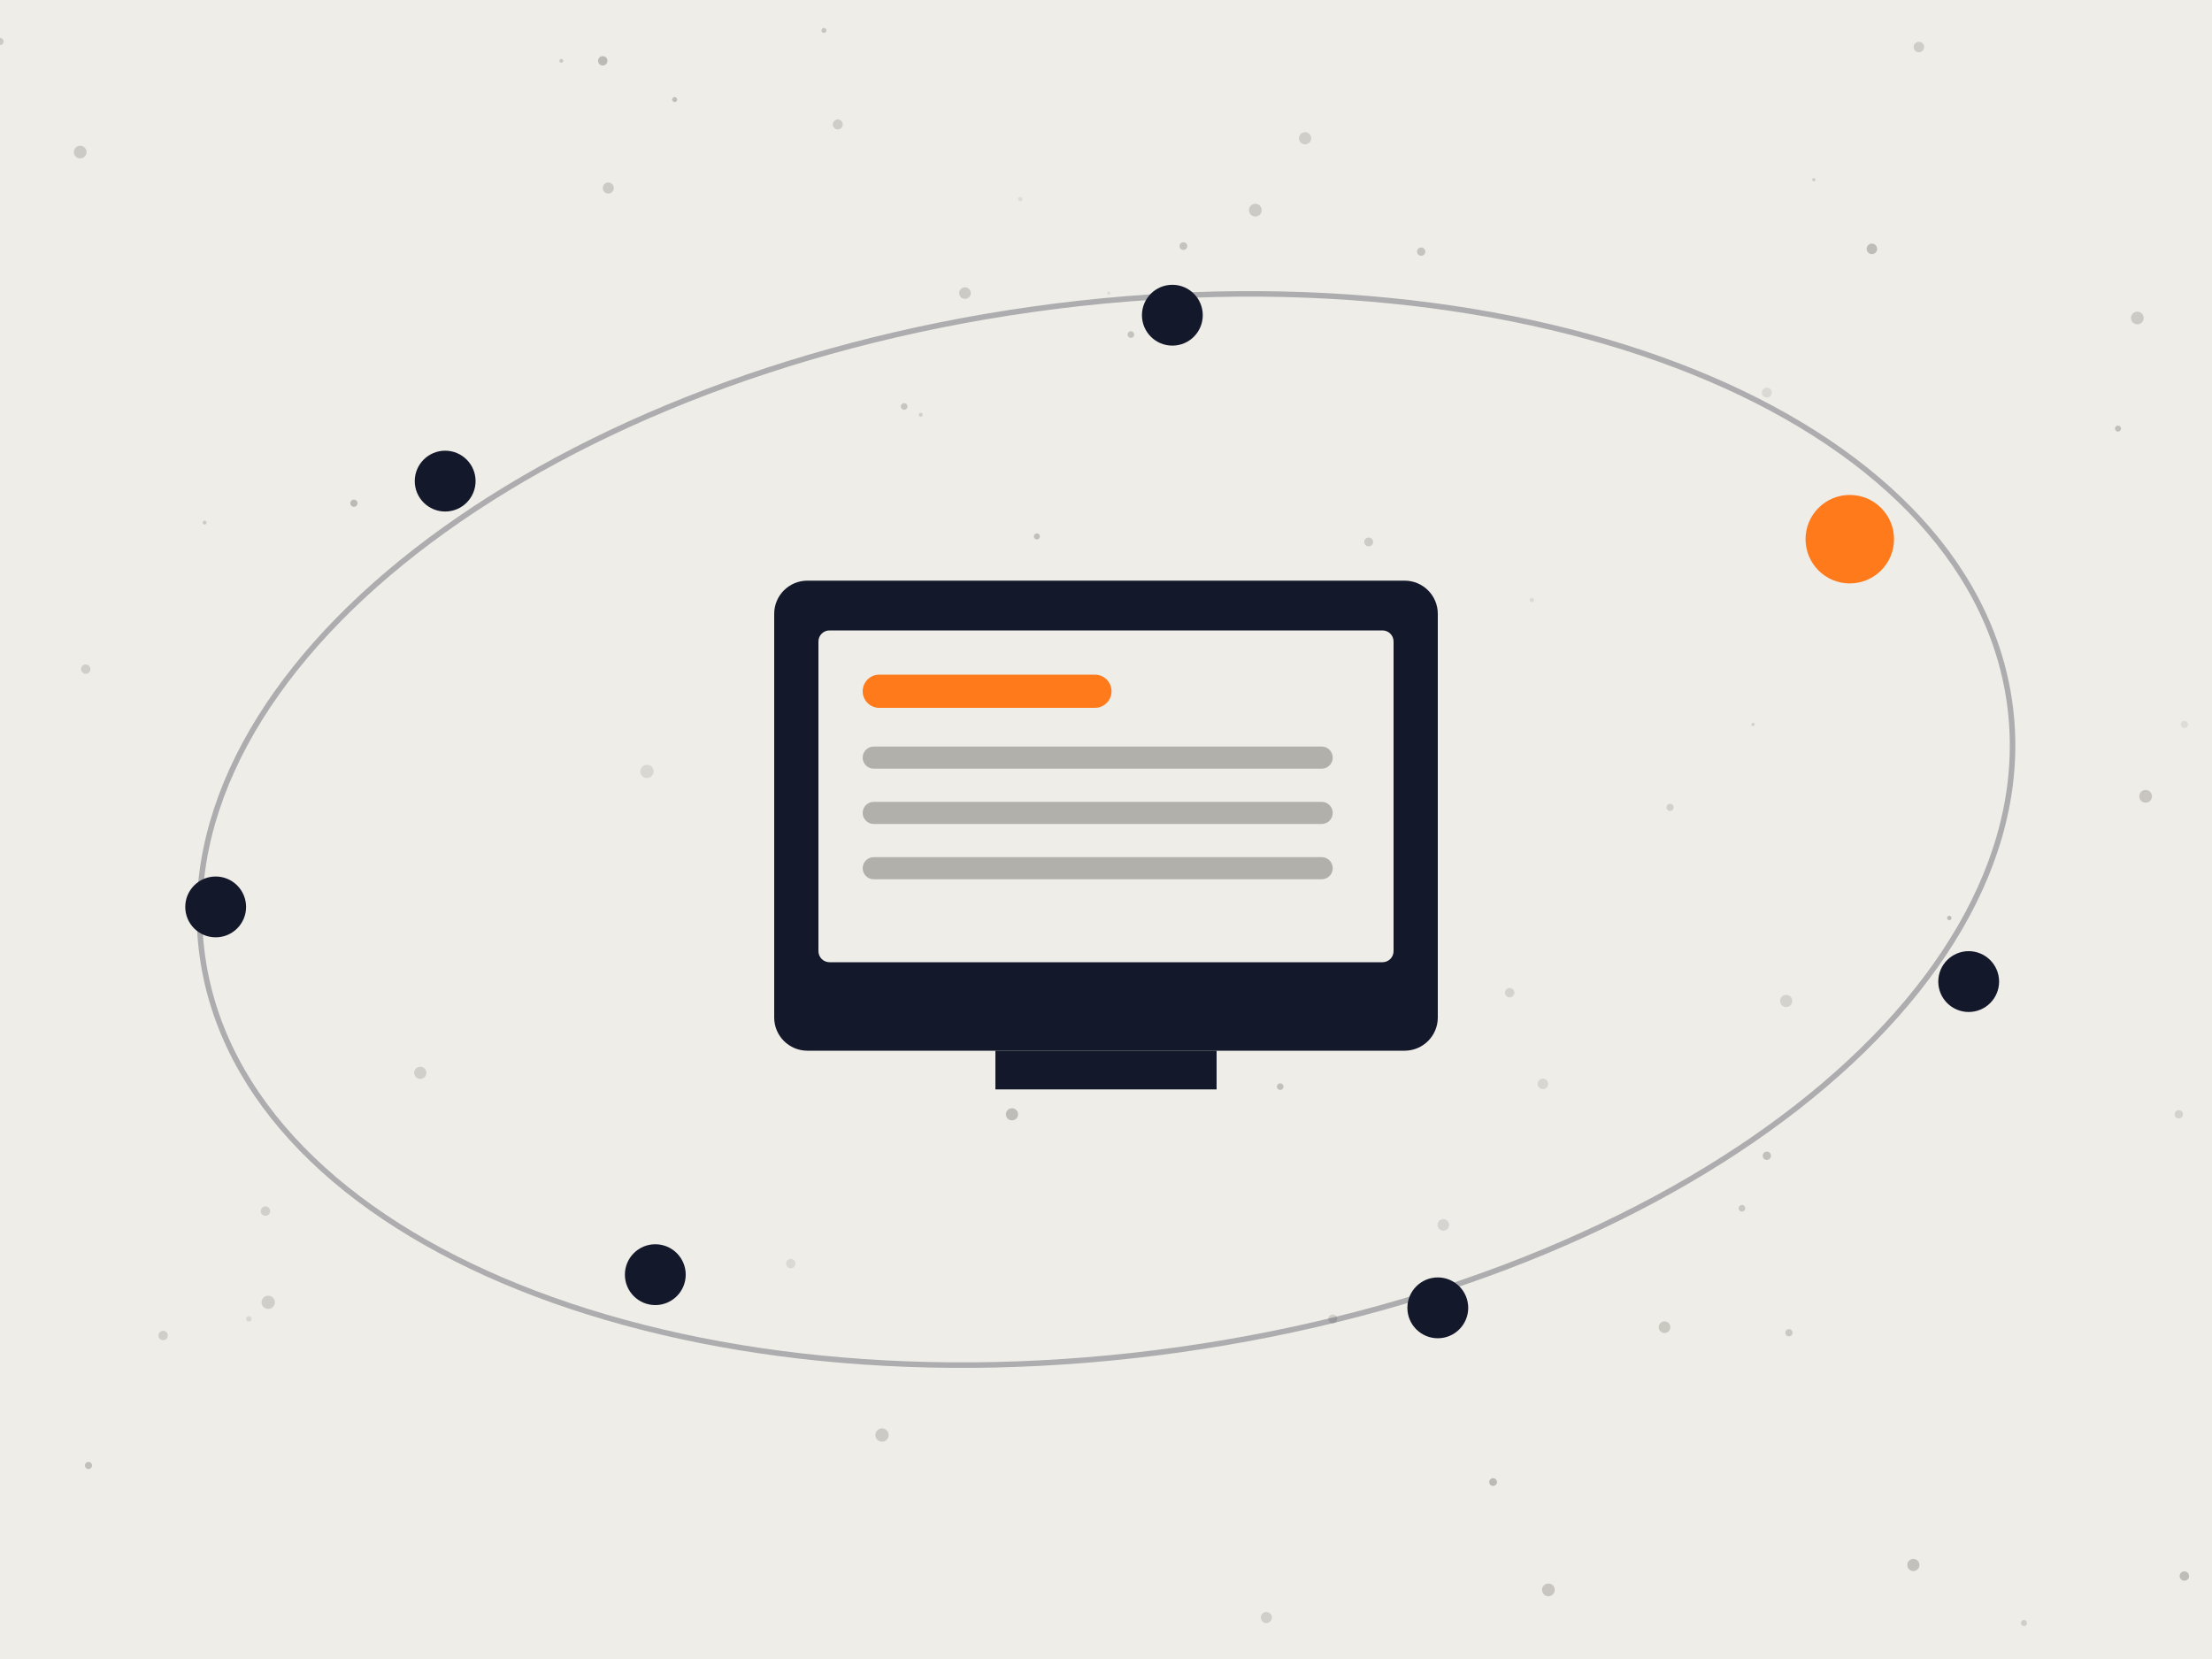
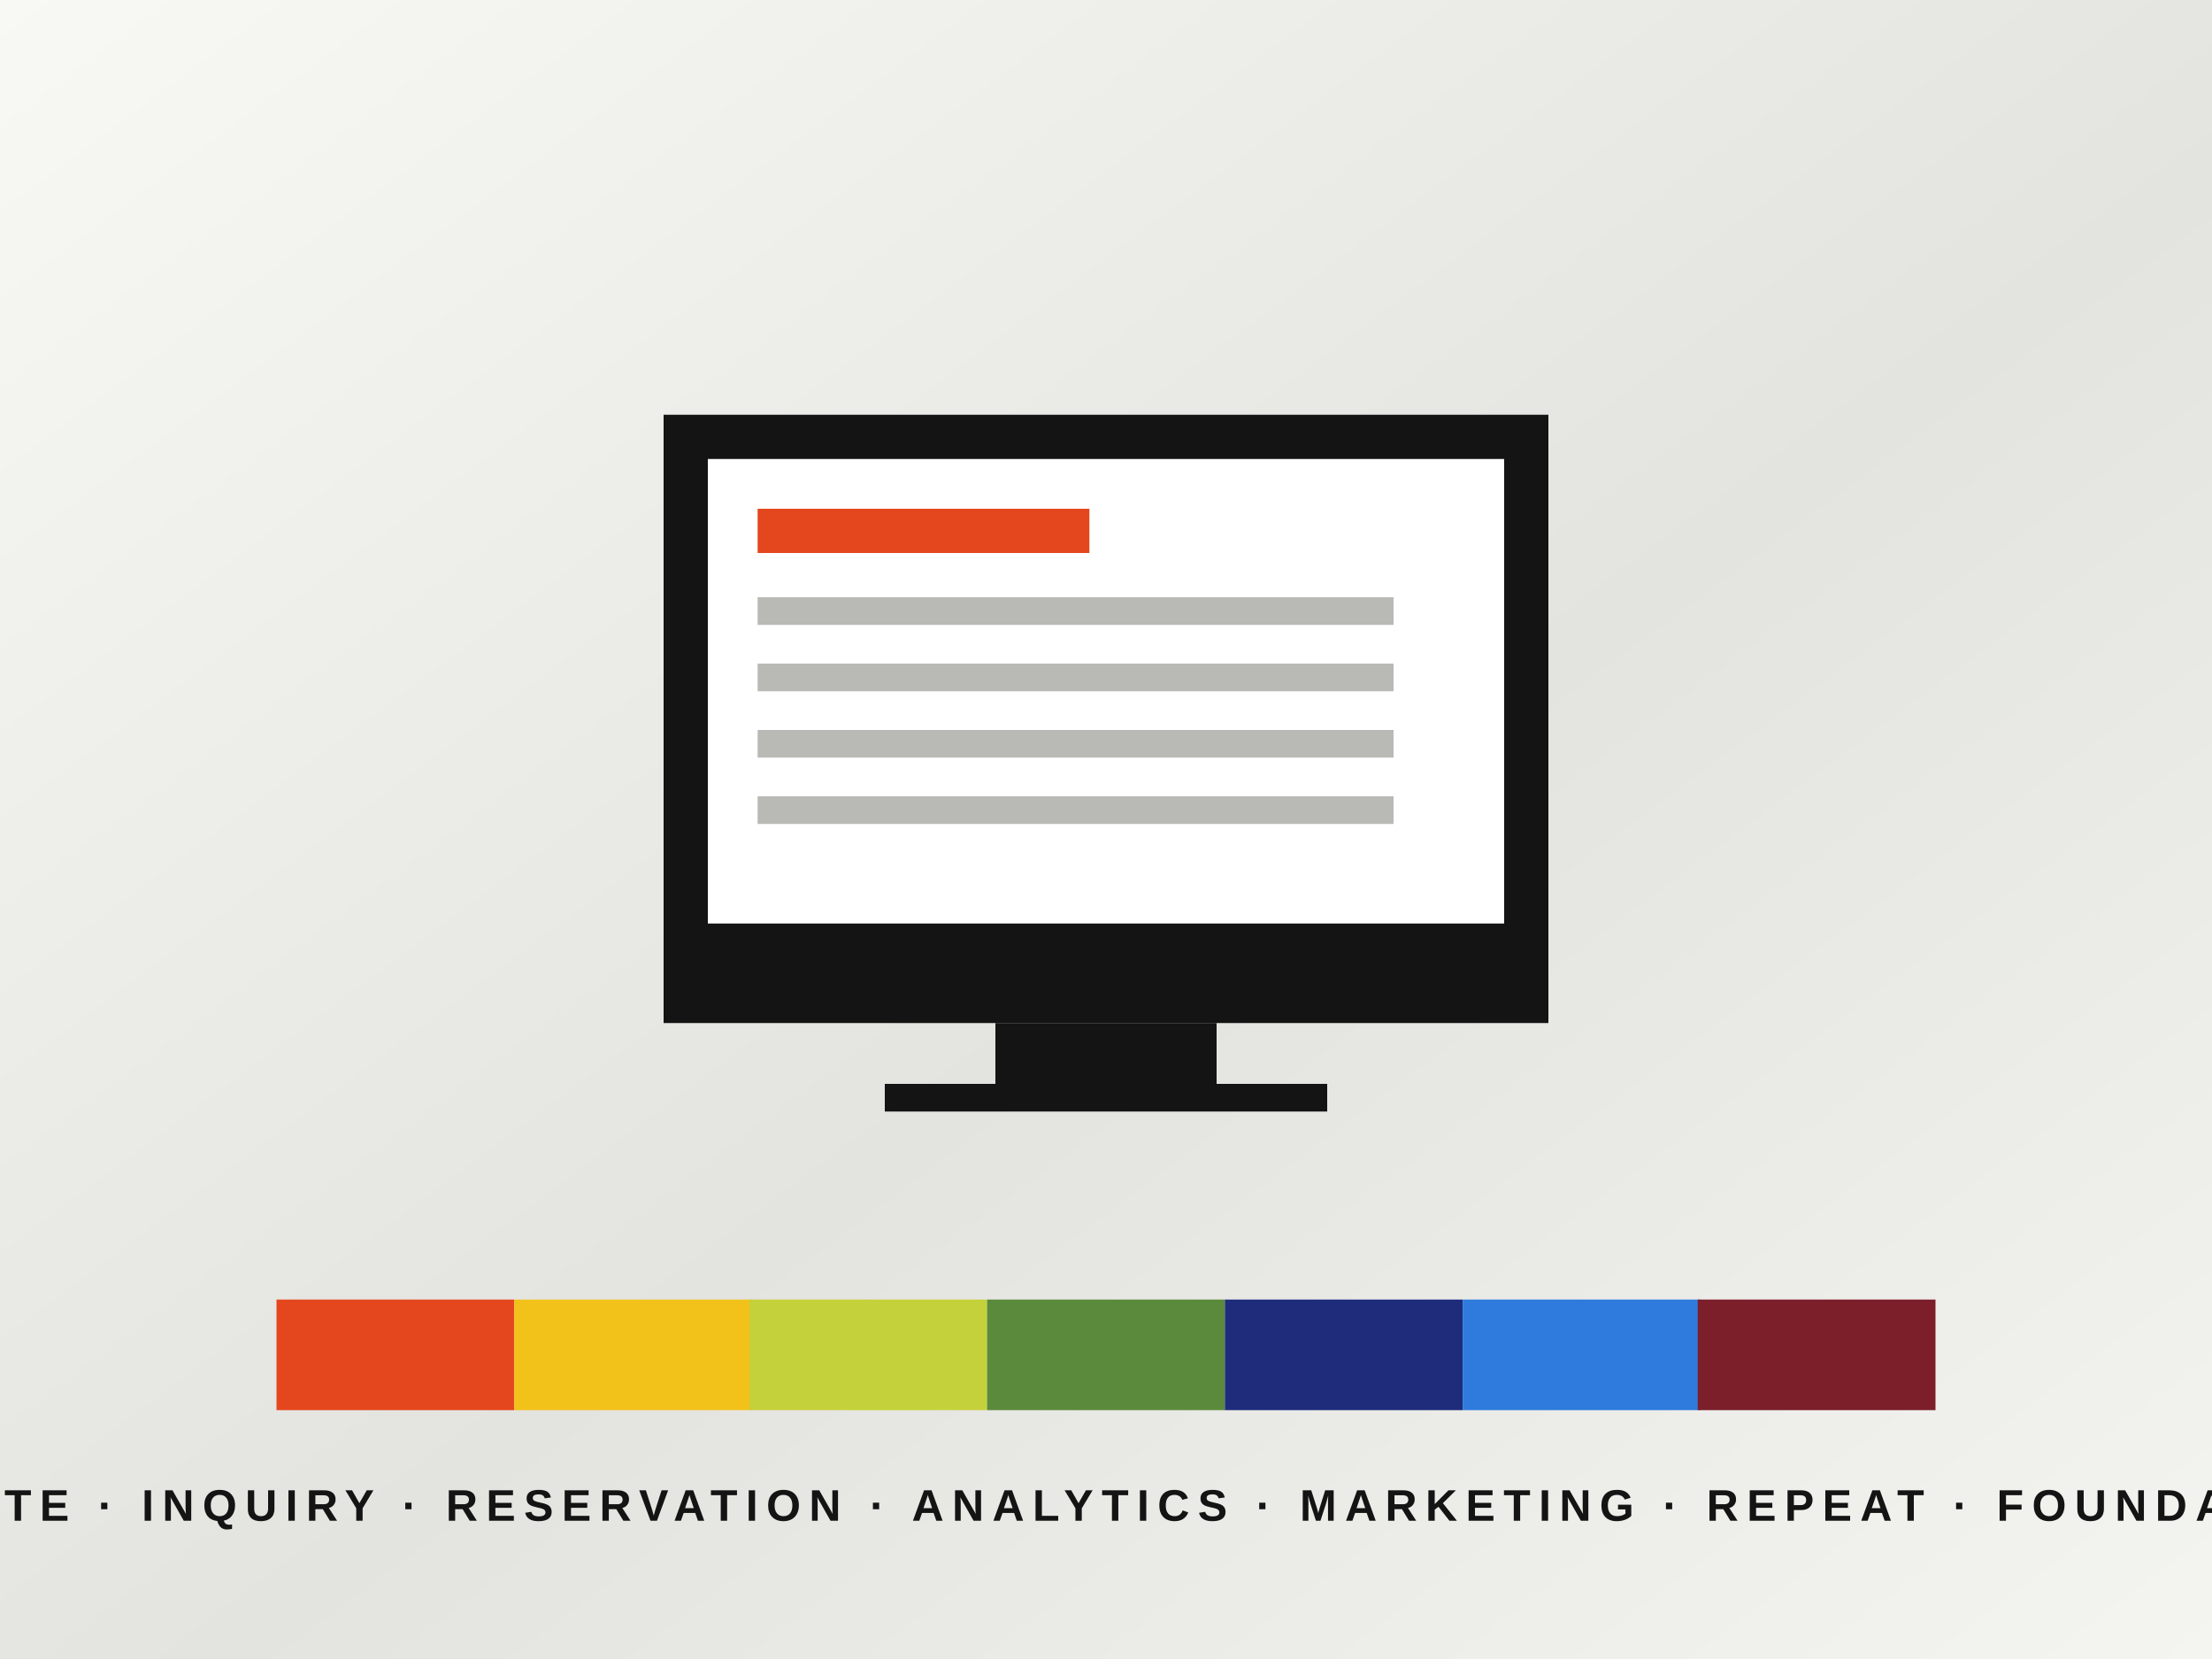
- <svg xmlns="http://www.w3.org/2000/svg" viewBox="0 0 800 600" width="800" height="600" role="img" aria-label="ホームページを中心に7つの機能が軌道を回る図">
-   <rect width="800" height="600" fill="#EEEDE8" />
-   <circle cx="0" cy="15" r="1.3" fill="#8A8780" opacity="0.34" />
-   <circle cx="203" cy="22" r="0.7" fill="#8A8780" opacity="0.36" />
-   <circle cx="499" cy="299" r="2.1" fill="#8A8780" opacity="0.48" />
-   <circle cx="90" cy="477" r="1.0" fill="#8A8780" opacity="0.21" />
-   <circle cx="349" cy="106" r="2.1" fill="#8A8780" opacity="0.34" />
-   <circle cx="482" cy="477" r="1.6" fill="#8A8780" opacity="0.29" />
-   <circle cx="369" cy="72" r="0.8" fill="#8A8780" opacity="0.16" />
-   <circle cx="454" cy="76" r="2.3" fill="#8A8780" opacity="0.34" />
-   <circle cx="29" cy="55" r="2.3" fill="#8A8780" opacity="0.34" />
-   <circle cx="441" cy="238" r="2.0" fill="#8A8780" opacity="0.29" />
-   <circle cx="546" cy="359" r="1.7" fill="#8A8780" opacity="0.26" />
-   <circle cx="788" cy="403" r="1.5" fill="#8A8780" opacity="0.27" />
-   <circle cx="218" cy="22" r="1.7" fill="#8A8780" opacity="0.50" />
-   <circle cx="375" cy="194" r="1.1" fill="#8A8780" opacity="0.44" />
-   <circle cx="152" cy="388" r="2.2" fill="#8A8780" opacity="0.29" />
-   <circle cx="646" cy="362" r="2.2" fill="#8A8780" opacity="0.27" />
-   <circle cx="554" cy="217" r="0.8" fill="#8A8780" opacity="0.18" />
-   <circle cx="639" cy="418" r="1.5" fill="#8A8780" opacity="0.44" />
-   <circle cx="298" cy="11" r="0.9" fill="#8A8780" opacity="0.39" />
-   <circle cx="514" cy="91" r="1.5" fill="#8A8780" opacity="0.40" />
-   <circle cx="32" cy="530" r="1.3" fill="#8A8780" opacity="0.44" />
-   <circle cx="776" cy="288" r="2.3" fill="#8A8780" opacity="0.39" />
-   <circle cx="790" cy="262" r="1.3" fill="#8A8780" opacity="0.17" />
-   <circle cx="59" cy="483" r="1.7" fill="#8A8780" opacity="0.31" />
-   <circle cx="382" cy="213" r="0.9" fill="#8A8780" opacity="0.34" />
-   <circle cx="286" cy="457" r="1.7" fill="#8A8780" opacity="0.19" />
-   <circle cx="428" cy="89" r="1.4" fill="#8A8780" opacity="0.42" />
-   <circle cx="234" cy="279" r="2.4" fill="#8A8780" opacity="0.22" />
-   <circle cx="604" cy="292" r="1.3" fill="#8A8780" opacity="0.28" />
-   <circle cx="540" cy="536" r="1.4" fill="#8A8780" opacity="0.50" />
-   <circle cx="74" cy="189" r="0.7" fill="#8A8780" opacity="0.34" />
-   <circle cx="495" cy="196" r="1.6" fill="#8A8780" opacity="0.33" />
-   <circle cx="128" cy="182" r="1.3" fill="#8A8780" opacity="0.50" />
-   <circle cx="366" cy="403" r="2.2" fill="#8A8780" opacity="0.47" />
-   <circle cx="395" cy="236" r="1.5" fill="#8A8780" opacity="0.31" />
-   <circle cx="458" cy="585" r="2.0" fill="#8A8780" opacity="0.29" />
-   <circle cx="493" cy="241" r="1.1" fill="#8A8780" opacity="0.50" />
-   <circle cx="639" cy="142" r="1.8" fill="#8A8780" opacity="0.19" />
-   <circle cx="719" cy="357" r="1.2" fill="#8A8780" opacity="0.32" />
-   <circle cx="732" cy="587" r="1.1" fill="#8A8780" opacity="0.31" />
-   <circle cx="560" cy="575" r="2.3" fill="#8A8780" opacity="0.39" />
-   <circle cx="522" cy="443" r="2.1" fill="#8A8780" opacity="0.24" />
-   <circle cx="634" cy="262" r="0.6" fill="#8A8780" opacity="0.28" />
-   <circle cx="96" cy="438" r="1.7" fill="#8A8780" opacity="0.29" />
-   <circle cx="656" cy="65" r="0.6" fill="#8A8780" opacity="0.32" />
-   <circle cx="31" cy="242" r="1.7" fill="#8A8780" opacity="0.30" />
-   <circle cx="790" cy="570" r="1.7" fill="#8A8780" opacity="0.47" />
-   <circle cx="602" cy="480" r="2.1" fill="#8A8780" opacity="0.37" />
-   <circle cx="647" cy="482" r="1.3" fill="#8A8780" opacity="0.37" />
-   <circle cx="705" cy="332" r="0.8" fill="#8A8780" opacity="0.49" />
-   <circle cx="677" cy="90" r="1.9" fill="#8A8780" opacity="0.48" />
-   <circle cx="463" cy="393" r="1.2" fill="#8A8780" opacity="0.44" />
-   <circle cx="303" cy="314" r="1.1" fill="#8A8780" opacity="0.21" />
-   <circle cx="97" cy="471" r="2.4" fill="#8A8780" opacity="0.31" />
-   <circle cx="333" cy="150" r="0.7" fill="#8A8780" opacity="0.30" />
-   <circle cx="303" cy="45" r="1.8" fill="#8A8780" opacity="0.32" />
-   <circle cx="327" cy="147" r="1.2" fill="#8A8780" opacity="0.39" />
-   <circle cx="472" cy="50" r="2.2" fill="#8A8780" opacity="0.31" />
-   <circle cx="409" cy="121" r="1.2" fill="#8A8780" opacity="0.41" />
-   <circle cx="766" cy="155" r="1.1" fill="#8A8780" opacity="0.44" />
-   <circle cx="220" cy="68" r="2.0" fill="#8A8780" opacity="0.34" />
-   <circle cx="319" cy="519" r="2.4" fill="#8A8780" opacity="0.34" />
-   <circle cx="401" cy="106" r="0.6" fill="#8A8780" opacity="0.16" />
-   <circle cx="630" cy="437" r="1.2" fill="#8A8780" opacity="0.36" />
-   <circle cx="558" cy="392" r="1.9" fill="#8A8780" opacity="0.23" />
-   <circle cx="244" cy="36" r="0.9" fill="#8A8780" opacity="0.46" />
-   <circle cx="458" cy="288" r="2.3" fill="#8A8780" opacity="0.47" />
-   <circle cx="692" cy="566" r="2.2" fill="#8A8780" opacity="0.43" />
-   <circle cx="773" cy="115" r="2.3" fill="#8A8780" opacity="0.34" />
-   <circle cx="694" cy="17" r="1.9" fill="#8A8780" opacity="0.32" />
-   <rect x="280" y="210" width="240" height="170" rx="12" fill="#14182B" />
-   <rect x="296" y="228" width="208" height="120" rx="4" fill="#EEEDE8" />
-   <rect x="312" y="244" width="90" height="12" rx="6" fill="#FF7A1A" />
-   <rect x="312" y="270" width="170" height="8" rx="4" fill="#8A8780" opacity=".6" />
-   <rect x="312" y="290" width="170" height="8" rx="4" fill="#8A8780" opacity=".6" />
-   <rect x="312" y="310" width="170" height="8" rx="4" fill="#8A8780" opacity=".6" />
-   <rect x="360" y="380" width="80" height="14" fill="#14182B" />
-   <ellipse cx="400" cy="300" rx="330" ry="190" transform="rotate(-8 400 300)" fill="none" stroke="#14182B" stroke-opacity=".3" stroke-width="2" />
-   <circle cx="669" cy="195" r="16" fill="#FF7A1A" />
-   <circle cx="712" cy="355" r="11" fill="#14182B" />
-   <circle cx="520" cy="473" r="11" fill="#14182B" />
-   <circle cx="237" cy="461" r="11" fill="#14182B" />
-   <circle cx="78" cy="328" r="11" fill="#14182B" />
-   <circle cx="161" cy="174" r="11" fill="#14182B" />
-   <circle cx="424" cy="114" r="11" fill="#14182B" />
+ <svg xmlns="http://www.w3.org/2000/svg" viewBox="0 0 800 600" width="800" height="600" role="img" aria-label="ホームページの画面を中心に7つの機能を色ブロックで並べた図">
+   <defs>
+     <linearGradient id="l23" x1="0" y1="0" x2="1" y2="1">
+       <stop offset="0" stop-color="#F8F8F5" />
+       <stop offset=".55" stop-color="#E3E3DF" />
+       <stop offset="1" stop-color="#F4F4F1" />
+     </linearGradient>
+   </defs>
+   <rect width="800" height="600" fill="url(#l23)" />
+   <rect x="240" y="150" width="320" height="220" fill="#141414" />
+   <rect x="256" y="166" width="288" height="168" fill="#fff" />
+   <rect x="274" y="184" width="120" height="16" fill="#E4471E" />
+   <rect x="274" y="216" width="230" height="10" fill="#B9B9B5" />
+   <rect x="274" y="240" width="230" height="10" fill="#B9B9B5" />
+   <rect x="274" y="264" width="230" height="10" fill="#B9B9B5" />
+   <rect x="274" y="288" width="230" height="10" fill="#B9B9B5" />
+   <rect x="360" y="370" width="80" height="22" fill="#141414" />
+   <rect x="320" y="392" width="160" height="10" fill="#141414" />
+   <rect x="100" y="470" width="86" height="40" fill="#E4471E" />
+   <rect x="186" y="470" width="86" height="40" fill="#F2C21B" />
+   <rect x="271" y="470" width="86" height="40" fill="#C5D13A" />
+   <rect x="357" y="470" width="86" height="40" fill="#5B8A3C" />
+   <rect x="443" y="470" width="86" height="40" fill="#1F2C7C" />
+   <rect x="529" y="470" width="86" height="40" fill="#2F7BDD" />
+   <rect x="614" y="470" width="86" height="40" fill="#7C1F2B" />
+   <text x="400" y="550" text-anchor="middle" font-family="'Barlow Condensed', 'Arial Narrow', Arial, sans-serif" font-size="16" font-weight="700" letter-spacing="3" fill="#141414">UPDATE · INQUIRY · RESERVATION · ANALYTICS · MARKETING · REPEAT · FOUNDATION</text>
</svg>
